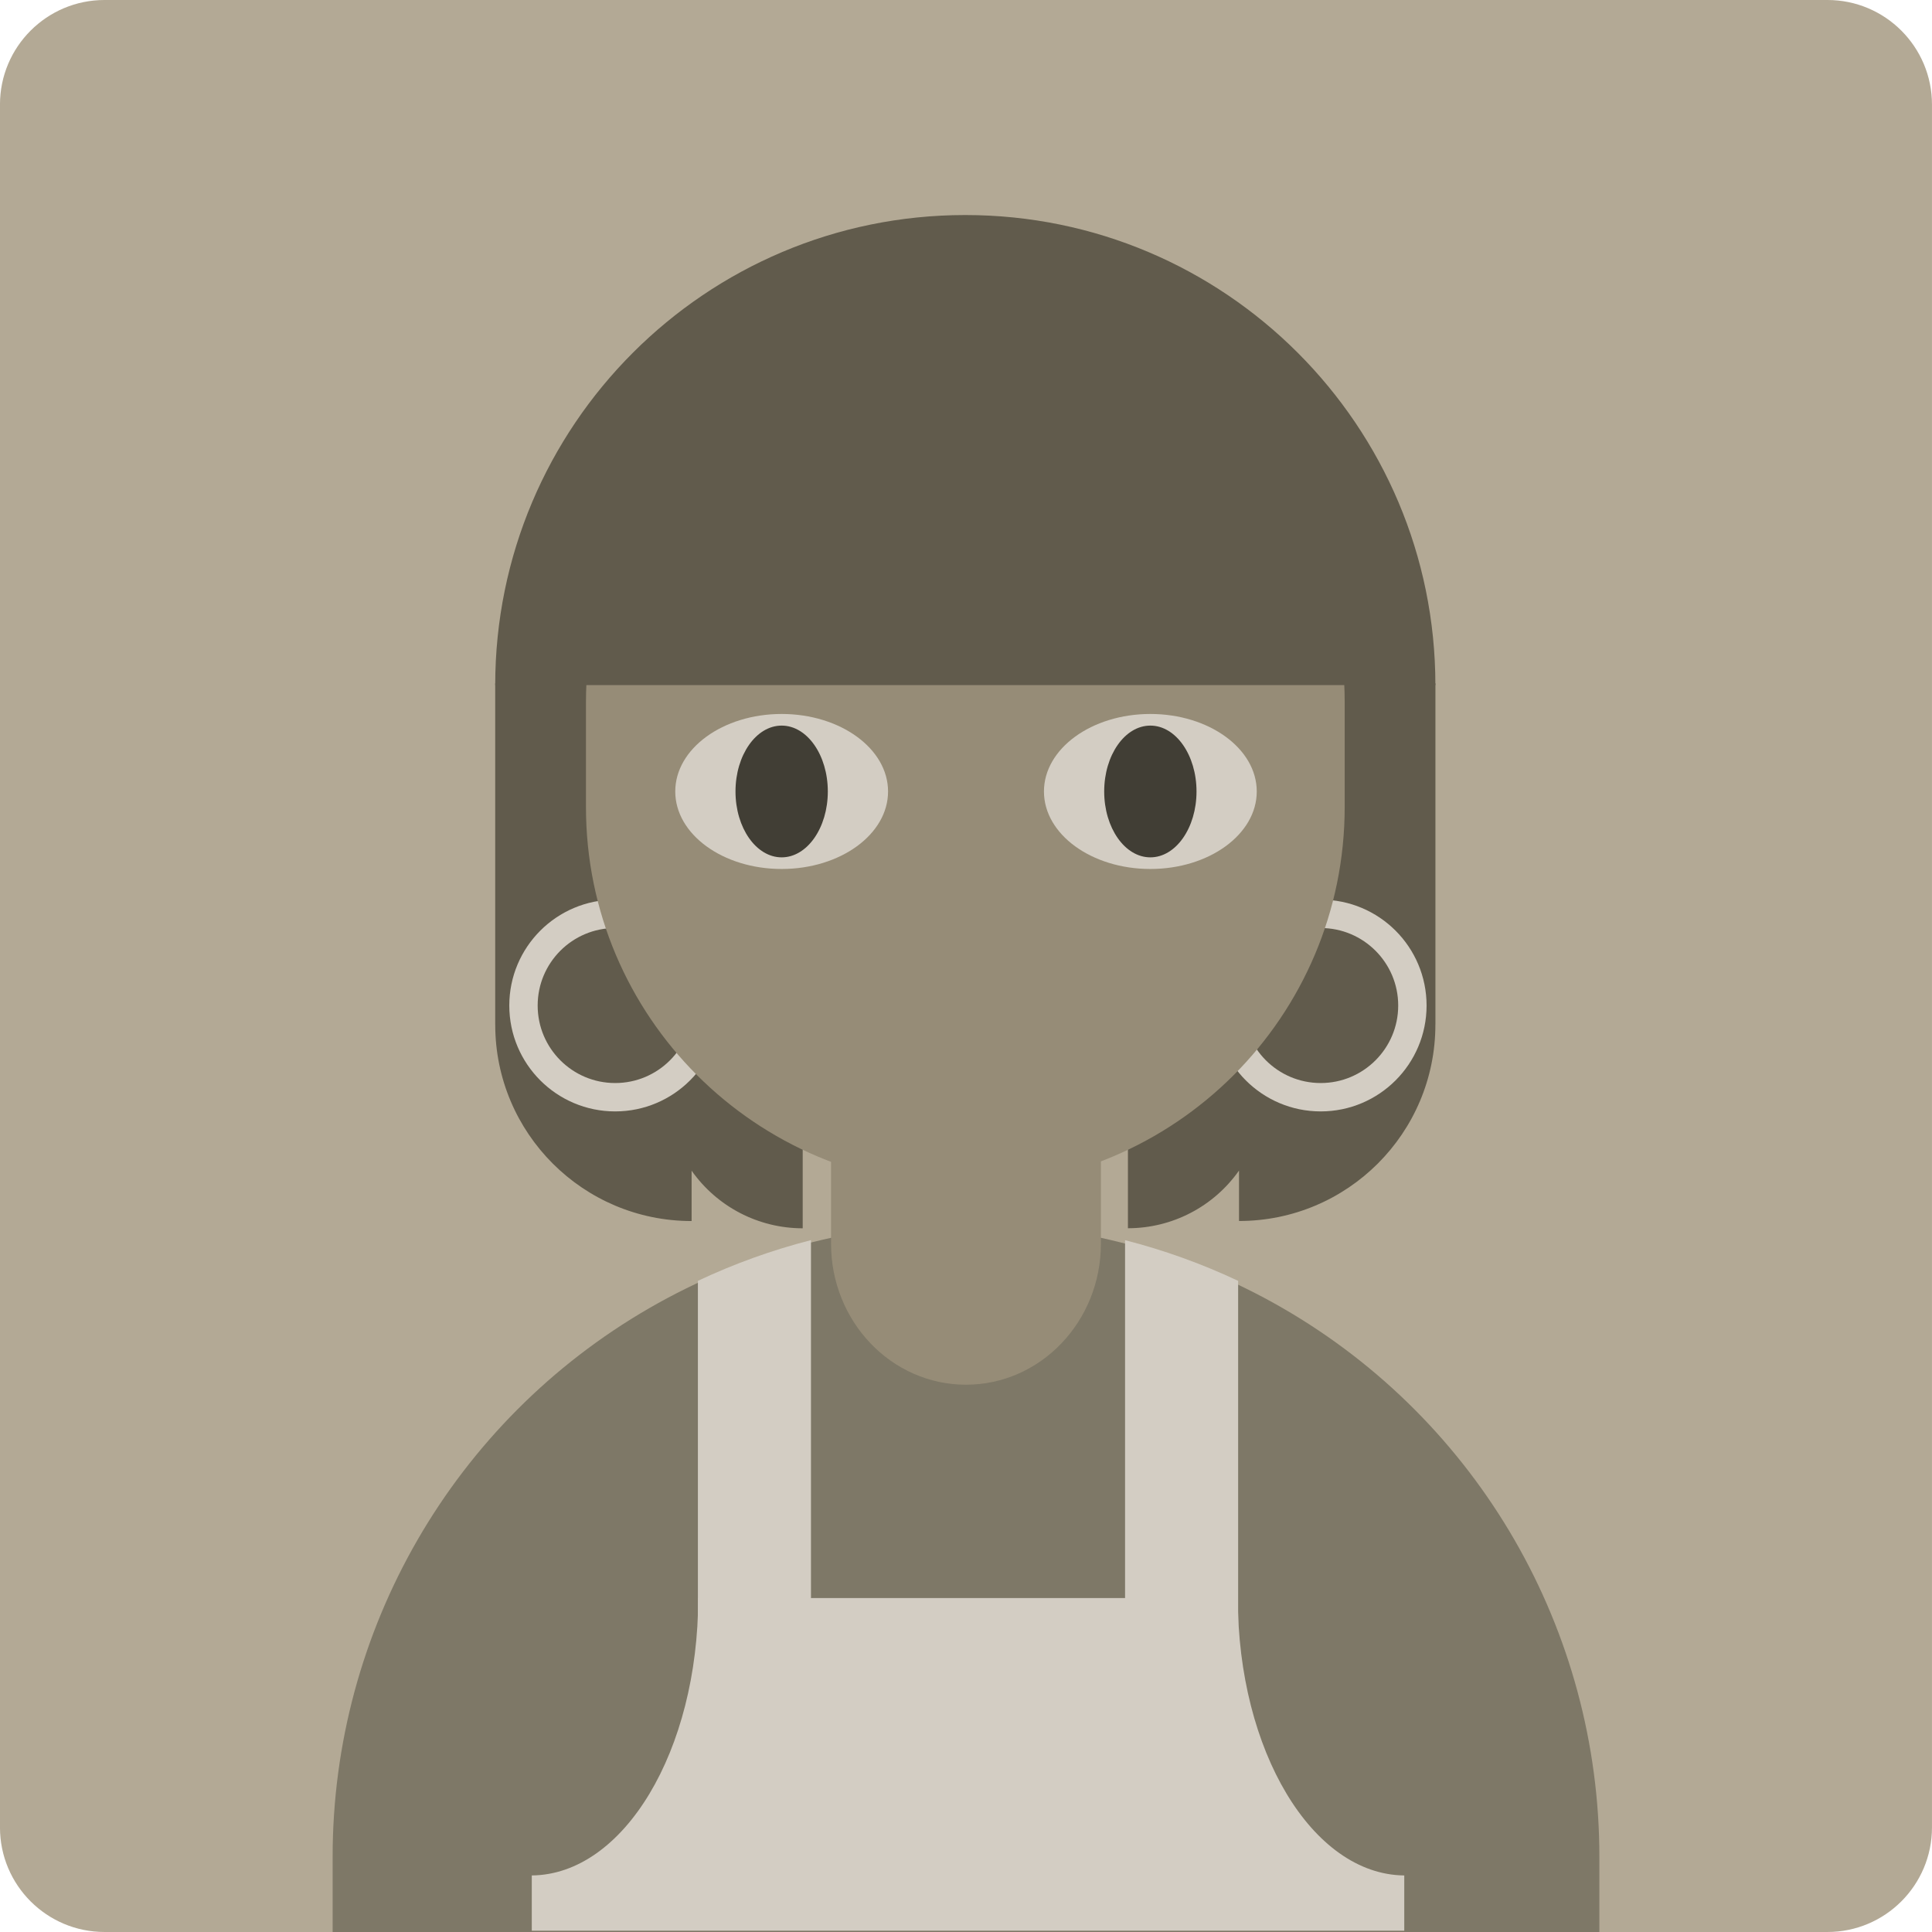
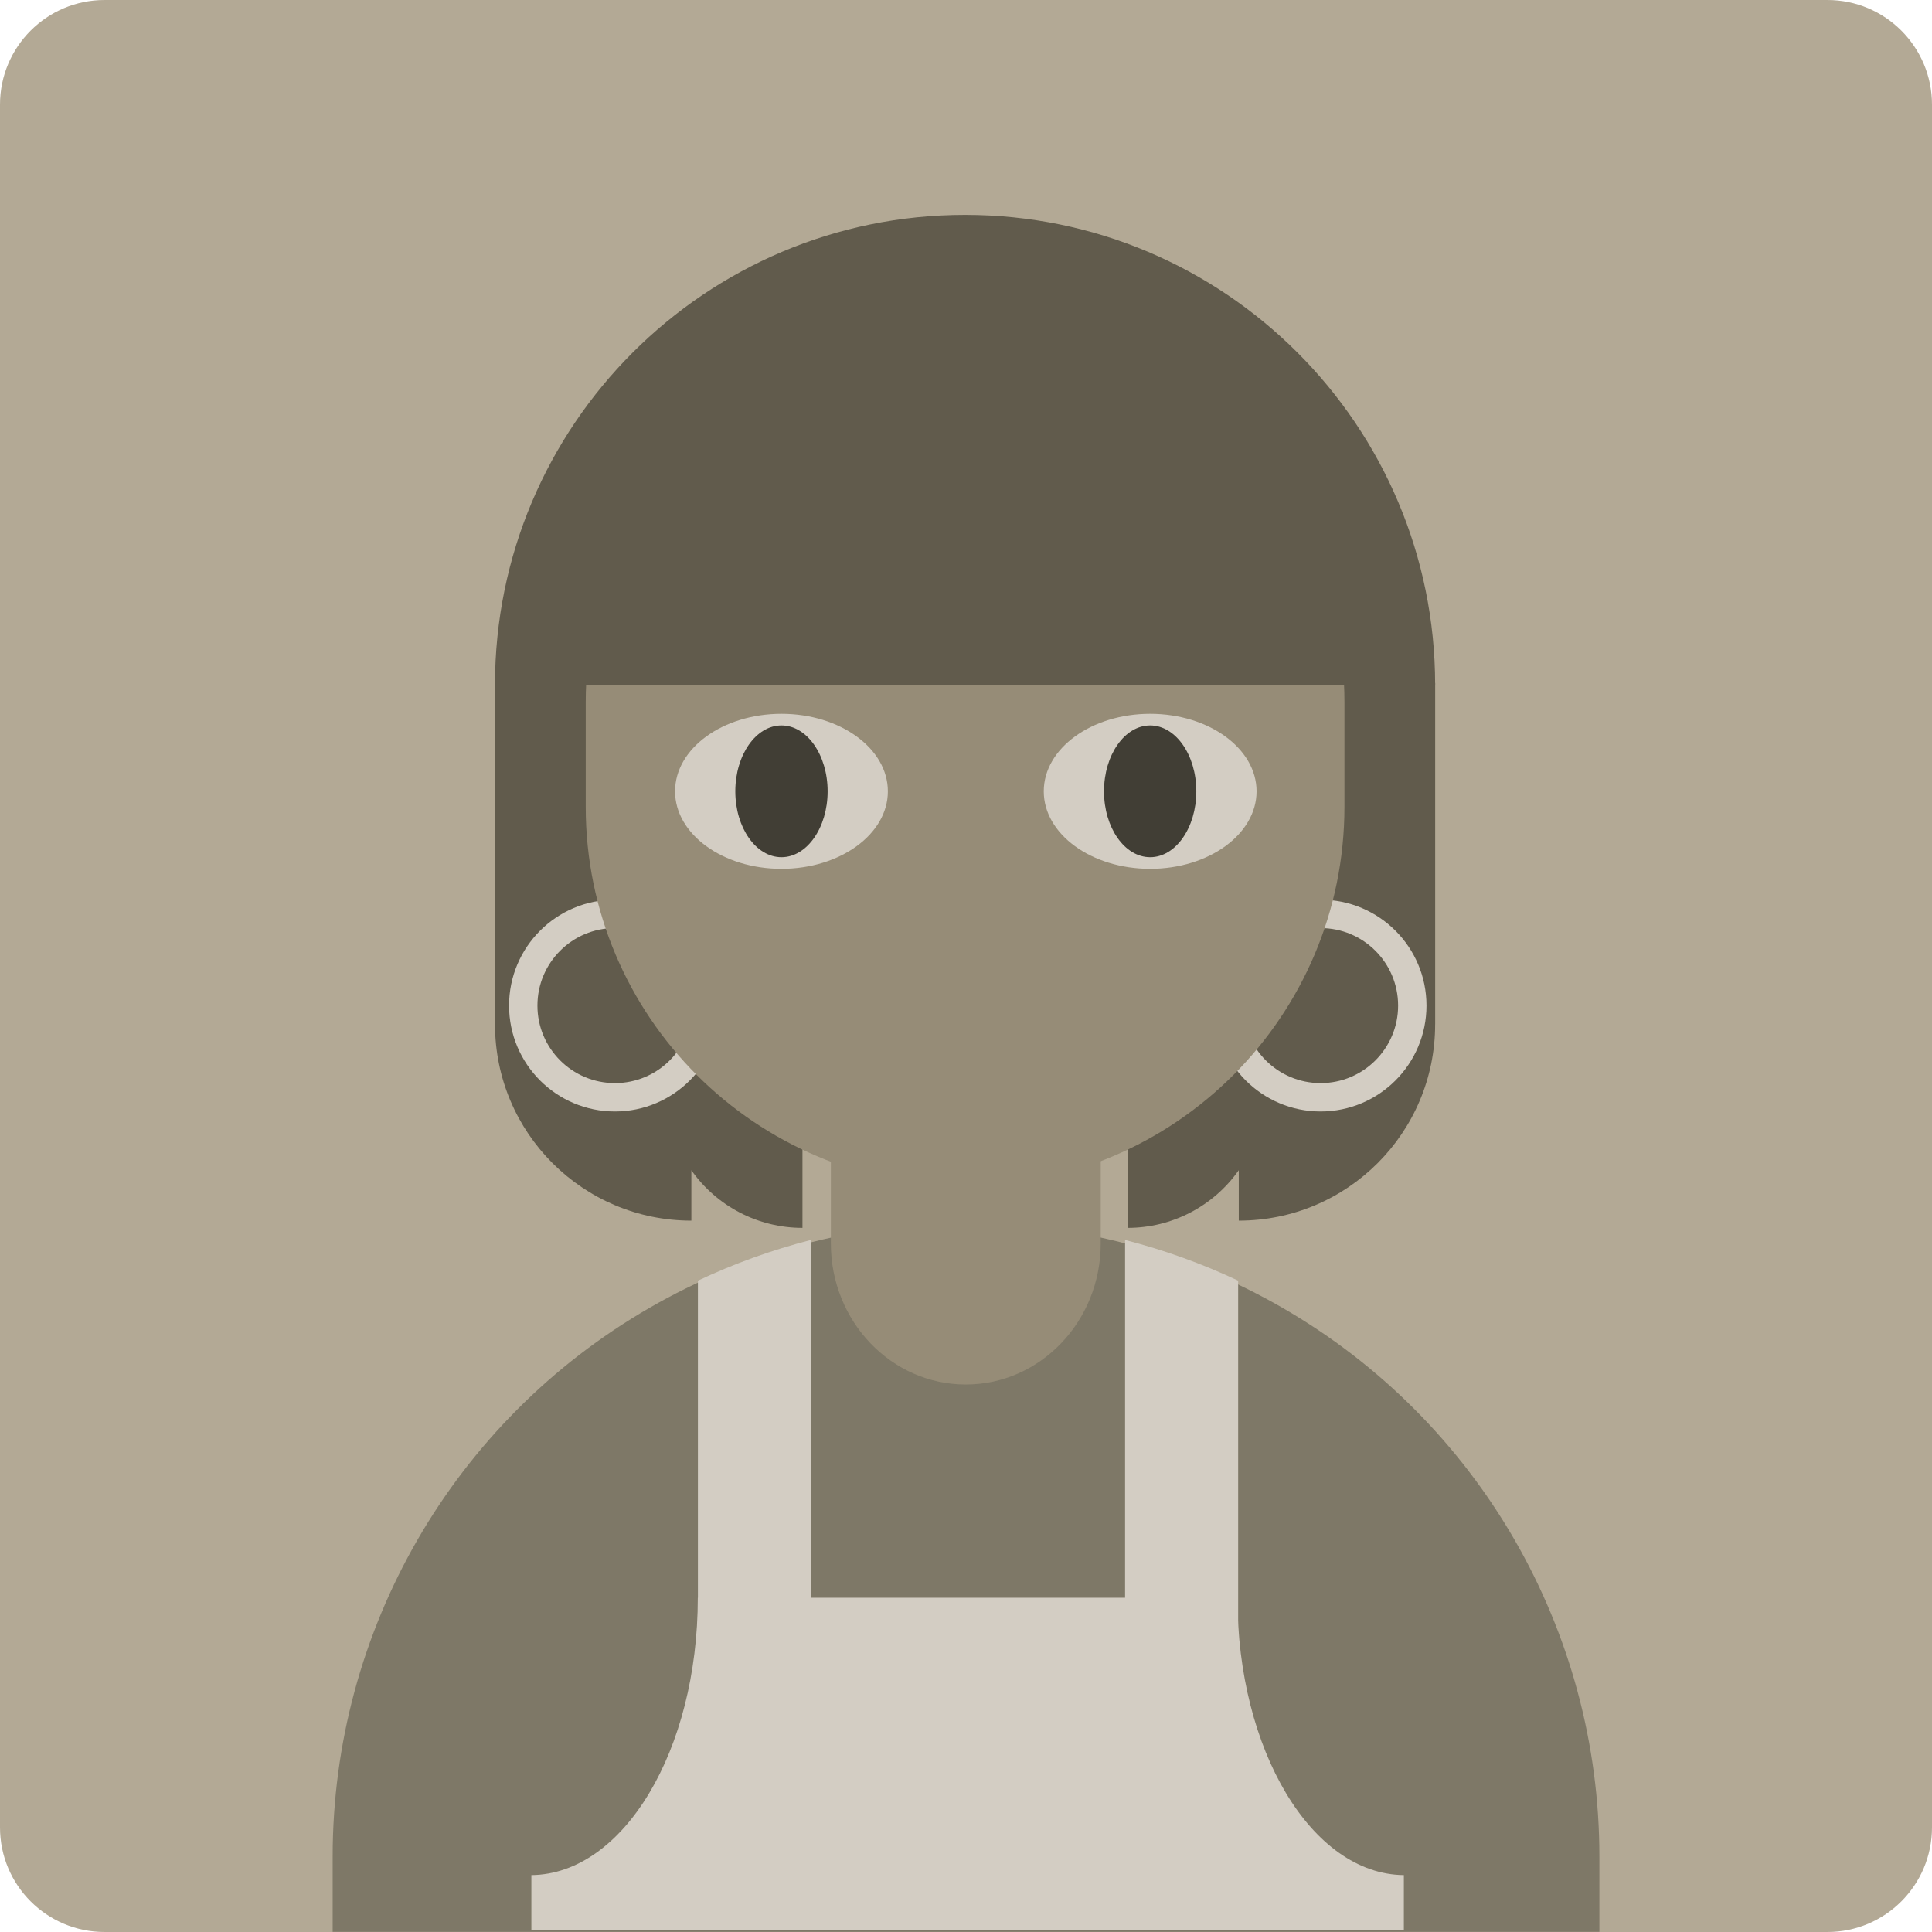
- <svg xmlns="http://www.w3.org/2000/svg" xmlns:xlink="http://www.w3.org/1999/xlink" id="svg8" version="1.1" viewBox="0 0 37.042 37.042" height="1.458in" width="1.458in">
-   <defs id="defs2">
-     <linearGradient id="7" gradientTransform="matrix(0,0,0,0,-192.3187,38.64163)">
-       <stop style="stop-color:#b3a995;stop-opacity:1;" offset="0" id="stop2624" />
+ <svg xmlns="http://www.w3.org/2000/svg" width="1.458in" height="1.458in" version="1.1" viewBox="0 0 37.042 37.042">
+   <defs>
+     <linearGradient id="linearGradient1346" x1="54.811" x2="91.853" y1="32.815" y2="32.815" gradientTransform="translate(65.875 102.69)" gradientUnits="userSpaceOnUse">
+       <stop stop-color="#b3a995" offset="0" />
    </linearGradient>
-     <linearGradient id="6" gradientTransform="matrix(2.959833,0,0,4.648278,-971.1937,-788.492)">
-       <stop style="stop-color:#a19a86;stop-opacity:1;" offset="0" id="stop2980" />
-     </linearGradient>
-     <linearGradient id="8" gradientTransform="matrix(0,0,0,0,20.9488,-188.2151)">
-       <stop style="stop-color:#c9c2b5;stop-opacity:1;" offset="0" id="stop2972" />
-     </linearGradient>
-     <linearGradient id="9" gradientTransform="matrix(0,0,0,0,132.7383,158.4203)">
-       <stop style="stop-color:#d3cdc3;stop-opacity:1;" offset="0" id="stop2966" />
-     </linearGradient>
-     <linearGradient id="4" gradientTransform="scale(1.336911,0.7479928)" x1="41.053" y1="37.348" x2="59.219" y2="37.348" gradientUnits="userSpaceOnUse">
-       <stop style="stop-color:#7e7867;stop-opacity:1;" offset="0" id="stop2597" />
-     </linearGradient>
-     <linearGradient id="2" x1="-86.011" y1="-24.381" x2="-66.572" y2="-24.381" gradientUnits="userSpaceOnUse">
-       <stop style="stop-color:#4f4b41;stop-opacity:1;" offset="0" id="stop3000" />
-     </linearGradient>
-     <linearGradient id="6-0" x1="-86.011" y1="-24.381" x2="-78.78" y2="-24.381" gradientUnits="userSpaceOnUse">
-       <stop style="stop-color:#a19a86;stop-opacity:1;" offset="0" id="stop2980-3" />
-     </linearGradient>
-     <linearGradient id="2-4" gradientTransform="matrix(0,0,0,0,-123.6929,-377.7422)">
-       <stop style="stop-color:#4f4b41;stop-opacity:1;" offset="0" id="stop3000-6" />
-     </linearGradient>
-     <linearGradient id="4-6" gradientTransform="matrix(0,0,0,0,-114.9655,-519.4565)">
-       <stop style="stop-color:#7e7867;stop-opacity:1;" offset="0" id="stop2597-7" />
-     </linearGradient>
-     <linearGradient id="4-8" gradientTransform="matrix(1.336912,0,0,0.7479926,-20.14841,114.3486)" x1="104.709" y1="37.486" x2="122.875" y2="37.486" gradientUnits="userSpaceOnUse">
-       <stop style="stop-color:#7e7867;stop-opacity:1;" offset="0" id="stop2597-8" />
-     </linearGradient>
-     <linearGradient id="7-8" x1="177.415" y1="4.945" x2="214.456" y2="4.945" gradientUnits="userSpaceOnUse" gradientTransform="translate(-36.49428,139.4933)">
-       <stop style="stop-color:#b3a995;stop-opacity:1;" offset="0" id="stop2624-3" />
-     </linearGradient>
-     <linearGradient id="1" gradientTransform="matrix(0,0,0,0,138.2613,-799.2997)">
-       <stop style="stop-color:#413e35;stop-opacity:1;" offset="0" id="stop3006" />
-     </linearGradient>
-     <linearGradient id="4-62" gradientTransform="matrix(1.336911,0,0,0.7479929,107.2023,99.03951)" x1="41.092" y1="94.596" x2="59.259" y2="94.596" gradientUnits="userSpaceOnUse">
-       <stop style="stop-color:#7e7867;stop-opacity:1;" offset="0" id="stop2597-82" />
-     </linearGradient>
-     <linearGradient id="8-7" x1="64.6" y1="76.485" x2="65.922" y2="76.485" gradientUnits="userSpaceOnUse" gradientTransform="translate(107.2023,99.03951)">
-       <stop style="stop-color:#c9c2b5;stop-opacity:1;" offset="0" id="stop2972-5" />
-     </linearGradient>
-     <linearGradient id="8-0" x1="103.968" y1="48.521" x2="115.848" y2="48.521" gradientUnits="userSpaceOnUse" gradientTransform="translate(72.27304,90.42636)">
-       <stop style="stop-color:#c9c2b5;stop-opacity:1;" offset="0" id="stop2972-6" />
-     </linearGradient>
-     <linearGradient id="4-1" gradientTransform="matrix(1.336911,0,0,0.7479929,56.54026,111.5704)" x1="105.044" y1="93.979" x2="123.21" y2="93.979" gradientUnits="userSpaceOnUse">
-       <stop style="stop-color:#7e7867;stop-opacity:1;" offset="0" id="stop2597-0" />
-     </linearGradient>
-     <clipPath clipPathUnits="userSpaceOnUse" id="clipPath1380">
-       <rect ry="2.005" y="52.26" x="135.909" height="37.042" width="37.042" id="rect1382" style="opacity:1;vector-effect:none;fill:url(#linearGradient1384);fill-opacity:1;stroke:none;stroke-width:0.862;stroke-linecap:round;stroke-linejoin:bevel;stroke-miterlimit:4;stroke-dasharray:none;stroke-dashoffset:0;stroke-opacity:1;paint-order:normal" />
-     </clipPath>
-     <linearGradient id="3" gradientTransform="scale(3.961524,0.2524281)" x1="55.817" y1="301.759" x2="57.486" y2="301.759" gradientUnits="userSpaceOnUse">
-       <stop style="stop-color:#615b4c;stop-opacity:1;" offset="0" id="stop2994" />
-     </linearGradient>
-     <linearGradient id="3-0" gradientTransform="matrix(1.888115,1.6826517e-8,0,0.5296288,-10.46745,97.04117)" x1="102.553" y1="60.999" x2="107.574" y2="60.999" gradientUnits="userSpaceOnUse">
-       <stop style="stop-color:#615b4c;stop-opacity:1;" offset="0" id="stop2994-7" />
-     </linearGradient>
-     <linearGradient id="6-2" gradientTransform="matrix(0.9374856,0,0,1.066683,150.2499,46.36545)" x1="18.738" y1="89.937" x2="34.255" y2="89.937" gradientUnits="userSpaceOnUse">
-       <stop style="stop-color:#a19a86;stop-opacity:1;" offset="0" id="stop2980-7" />
-     </linearGradient>
-     <linearGradient id="3-6" gradientTransform="matrix(0,0,0,0,162.5692,-367.4459)">
-       <stop style="stop-color:#615b4c;stop-opacity:1;" offset="0" id="stop2994-3" />
-     </linearGradient>
-     <linearGradient id="4-2" gradientTransform="matrix(0.9374856,0,0,1.066683,-86.8965,24.61608)" x1="-79.698" y1="89.937" x2="-64.181" y2="89.937" gradientUnits="userSpaceOnUse">
-       <stop style="stop-color:#7e7867;stop-opacity:1;" offset="0" id="stop2597-5" />
-     </linearGradient>
-     <linearGradient id="6-4" gradientTransform="matrix(1.538535,0,0,0.6499691,-86.8965,24.61608)" x1="-46.42" y1="168.807" x2="-41.591" y2="168.807" gradientUnits="userSpaceOnUse">
-       <stop style="stop-color:#a19a86;stop-opacity:1;" offset="0" id="stop2980-6" />
-     </linearGradient>
-     <linearGradient xlink:href="#7" id="linearGradient1346" gradientUnits="userSpaceOnUse" gradientTransform="translate(65.87503,102.6925)" x1="54.811" y1="32.815" x2="91.853" y2="32.815" />
-     <linearGradient id="4-4" gradientTransform="matrix(1.336912,0,0,0.7479927,29.99744,27.72746)" x1="72.605" y1="150.687" x2="90.771" y2="150.687" gradientUnits="userSpaceOnUse">
-       <stop style="stop-color:#7e7867;stop-opacity:1;" offset="0" id="stop2597-74" />
+     <linearGradient id="4-4" x1="72.605" x2="90.771" y1="150.69" y2="150.69" gradientTransform="matrix(1.3369 0 0 .74799 29.997 27.727)" gradientUnits="userSpaceOnUse">
+       <stop stop-color="#7e7867" offset="0" />
    </linearGradient>
  </defs>
-   <g id="layer2" style="display:none" transform="translate(-120.6864,-116.9871)">
-     <rect y="0" x="0" height="279.4" width="215.9" id="rect848" style="opacity:1;vector-effect:none;fill:#fcfcfc;fill-opacity:1;stroke:none;stroke-width:1.624;stroke-linecap:butt;stroke-linejoin:miter;stroke-miterlimit:4;stroke-dasharray:none;stroke-dashoffset:0;stroke-opacity:1;paint-order:markers fill stroke" />
+   <g transform="translate(-120.69 -116.99)" display="none">
+     <rect width="215.9" height="279.4" fill="#fcfcfc" style="paint-order:markers fill stroke" />
  </g>
-   <g id="layer1" transform="translate(-120.6864,-116.9871)">
-     <rect ry="2.005" y="116.987" x="120.686" height="37.042" width="37.042" id="rect1330" style="opacity:1;vector-effect:none;fill:url(#linearGradient1346);fill-opacity:1;stroke:none;stroke-width:0.862;stroke-linecap:round;stroke-linejoin:bevel;stroke-miterlimit:4;stroke-dasharray:none;stroke-dashoffset:0;stroke-opacity:1;paint-order:normal" />
-     <path id="rect1367" style="fill:#615b4c;fill-opacity:1;stroke-width:0.544;stroke-linecap:round;stroke-linejoin:bevel;stop-color:#000000" d="m 133.471,129.445 v 0.645 h -3.29 v 6.543 h 5.3e-4 a 3.764,3.764 0 0 0 3.765,3.765 v -0.966 a 2.604,2.604 0 0 0 2.13,1.105 v -2.604 -8.487 z m 8.841,0 v 8.487 2.604 a 2.604,2.604 0 0 0 2.13,-1.106 v 0.967 a 3.764,3.764 0 0 0 3.765,-3.765 h 5.3e-4 v -6.543 h -3.291 v -0.645 z" />
-     <circle style="fill:none;stroke:#d3cdc3;stroke-width:0.544;stroke-linecap:round;stroke-linejoin:bevel;stop-color:#000000;stroke-opacity:1" id="circle1340" cx="132.481" cy="136.266" r="1.758" />
-     <circle style="fill:none;stroke:#d3cdc3;stroke-width:0.544;stroke-linecap:round;stroke-linejoin:bevel;stop-color:#000000;stroke-opacity:1" id="circle1338" cx="146.008" cy="136.266" r="1.758" />
-     <rect style="font-variation-settings:normal;opacity:1;vector-effect:none;fill:#968c77;fill-opacity:1;stroke:none;stroke-width:0.944;stroke-linecap:round;stroke-linejoin:bevel;stroke-miterlimit:4;stroke-dasharray:none;stroke-dashoffset:0;stroke-opacity:1;paint-order:normal;stop-color:#000000;stop-opacity:1" id="rect1332" width="14.547" height="16.552" x="131.921" y="123.18" ry="7.273" />
-     <path id="path1284" style="fill:#615b4c;fill-opacity:1;stroke-width:0.544;stroke-linecap:round;stroke-linejoin:bevel;stop-color:#000000" d="m 139.191,121.11 a 9.013,9.013 0 0 0 -9.01,9.013 h 9.013 9.013 a 9.013,9.013 0 0 0 -9.013,-9.013 9.013,9.013 0 0 0 -0.003,0 z" />
-     <path id="path1334" style="font-variation-settings:normal;opacity:1;vector-effect:none;fill:url(#4-4);fill-opacity:1;stroke:none;stroke-width:0.944;stroke-linecap:round;stroke-linejoin:bevel;stroke-miterlimit:4;stroke-dasharray:none;stroke-dashoffset:0;stroke-opacity:1;paint-order:normal;stop-color:#000000;stop-opacity:1" d="m 139.235,140.441 a 12.143,12.143 0 0 0 -6.1,1.627 12.143,12.143 0 0 0 -6.071,10.517 v 1.445 h 24.287 v -1.445 a 12.143,12.143 0 0 0 -6.071,-10.517 12.143,12.143 0 0 0 -6.044,-1.627 z" />
-     <rect style="font-variation-settings:normal;opacity:1;vector-effect:none;fill:#968c77;fill-opacity:1;stroke:none;stroke-width:0.944;stroke-linecap:round;stroke-linejoin:bevel;stroke-miterlimit:4;stroke-dasharray:none;stroke-dashoffset:0;stroke-opacity:1;paint-order:normal;stop-color:#000000;stop-opacity:1" id="rect1336" width="5.174" height="7.765" x="136.62" y="135.771" ry="2.704" />
-     <g id="g1213" transform="translate(25.94914,20.70273)" style="fill:#d3cdc3;fill-opacity:1">
-       <path id="rect1183" style="fill:#d3cdc3;stroke-width:0.877;stroke-linecap:round;stroke-linejoin:bevel;stop-color:#000000;fill-opacity:1" d="m 108.124,126.924 a 3.209,5.319 0 0 1 -3.191,5.318 v 1.06 h 16.728 v -1.06 a 3.209,5.319 0 0 1 -3.191,-5.318 z" />
-       <path id="rect1185" style="fill:#d3cdc3;stroke-width:0.381;stroke-linecap:round;stroke-linejoin:bevel;stop-color:#000000;fill-opacity:1" d="m 110.286,120.061 a 12.143,12.143 0 0 0 -2.168,0.781 v 9.963 h 2.168 z m 6.022,0 v 10.744 h 2.168 v -9.963 a 12.143,12.143 0 0 0 -2.168,-0.78 z" />
+   <g transform="translate(-120.69 -116.99)">
+     <rect x="120.69" y="116.99" width="37.042" height="37.042" ry="2.005" fill="url(#linearGradient1346)" style="paint-order:normal" />
+     <g stroke-linecap="round" stroke-linejoin="bevel" stroke-width=".544">
+       <path d="m133.47 129.44v0.645h-3.29v6.543h5.3e-4a3.764 3.764 0 0 0 3.765 3.765v-0.966a2.604 2.604 0 0 0 2.13 1.105v-11.092zm8.841 0v11.092a2.604 2.604 0 0 0 2.13-1.106v0.967a3.764 3.764 0 0 0 3.765-3.765h5.3e-4v-6.543h-3.291v-0.645z" fill="#615b4c" stop-color="#000000" />
+       <circle cx="132.48" cy="136.27" r="1.758" fill="none" stop-color="#000000" stroke="#d3cdc3" />
+       <circle cx="146.01" cy="136.27" r="1.758" fill="none" stop-color="#000000" stroke="#d3cdc3" />
    </g>
-     <g id="g1297" transform="translate(72.20101,-13.788)">
-       <ellipse style="font-variation-settings:normal;vector-effect:none;fill:#d3cdc3;fill-opacity:1;stroke:none;stroke-width:1.027;stroke-linecap:round;stroke-linejoin:bevel;stroke-miterlimit:4;stroke-dasharray:none;stroke-dashoffset:0;stroke-opacity:1;paint-order:normal;stop-color:#000000" id="ellipse1338" cx="63.472" cy="145.95" rx="2.04" ry="1.486" />
-       <ellipse style="font-variation-settings:normal;vector-effect:none;fill:#413e35;fill-opacity:1;stroke:none;stroke-width:1.176;stroke-linecap:round;stroke-linejoin:bevel;stroke-miterlimit:4;stroke-dasharray:none;stroke-dashoffset:0;stroke-opacity:1;paint-order:normal;stop-color:#000000" id="ellipse1340" cx="63.472" cy="145.95" rx="0.885" ry="1.263" />
-       <ellipse style="font-variation-settings:normal;vector-effect:none;fill:#d3cdc3;fill-opacity:1;stroke:none;stroke-width:1.027;stroke-linecap:round;stroke-linejoin:bevel;stroke-miterlimit:4;stroke-dasharray:none;stroke-dashoffset:0;stroke-opacity:1;paint-order:normal;stop-color:#000000" id="ellipse1342" cx="70.541" cy="145.95" rx="2.04" ry="1.486" />
-       <ellipse style="font-variation-settings:normal;vector-effect:none;fill:#413e35;fill-opacity:1;stroke:none;stroke-width:1.176;stroke-linecap:round;stroke-linejoin:bevel;stroke-miterlimit:4;stroke-dasharray:none;stroke-dashoffset:0;stroke-opacity:1;paint-order:normal;stop-color:#000000" id="ellipse1344" cx="70.541" cy="145.95" rx="0.885" ry="1.263" />
+     <g>
+       <rect x="131.92" y="123.18" width="14.547" height="16.552" ry="7.273" fill="#968c77" stop-color="#000000" style="font-variation-settings:normal;paint-order:normal" />
+       <path d="m139.19 121.11a9.013 9.013 0 0 0-9.01 9.013h18.026a9.013 9.013 0 0 0-9.013-9.013 9.013 9.013 0 0 0-3e-3 0z" fill="#615b4c" stop-color="#000000" stroke-linecap="round" stroke-linejoin="bevel" stroke-width=".544" />
+       <path d="m139.24 140.44a12.143 12.143 0 0 0-6.1 1.627 12.143 12.143 0 0 0-6.072 10.517v1.445h24.287v-1.445a12.143 12.143 0 0 0-6.072-10.517 12.143 12.143 0 0 0-6.044-1.627z" fill="url(#4-4)" stop-color="#000000" style="font-variation-settings:normal;paint-order:normal" />
+       <rect x="136.62" y="135.77" width="5.174" height="7.765" ry="2.704" fill="#968c77" stop-color="#000000" style="font-variation-settings:normal;paint-order:normal" />
+       <g transform="translate(25.949 20.703)" fill="#d3cdc3" stroke-linecap="round" stroke-linejoin="bevel">
+         <path d="m108.12 126.92a3.209 5.319 0 0 1-3.191 5.318v1.06h16.728v-1.06a3.209 5.319 0 0 1-3.191-5.318z" stop-color="#000000" stroke-width=".877" />
+         <path d="m110.29 120.06a12.143 12.143 0 0 0-2.168 0.781v9.963h2.168zm6.022 0v10.744h2.168v-9.963a12.143 12.143 0 0 0-2.168-0.78z" stop-color="#000000" stroke-width=".381" />
+       </g>
+     </g>
+     <g transform="translate(72.201 -13.788)">
+       <ellipse cx="63.472" cy="145.95" rx="2.04" ry="1.486" fill="#d3cdc3" stop-color="#000000" style="font-variation-settings:normal;paint-order:normal" />
+       <ellipse cx="63.472" cy="145.95" rx=".885" ry="1.263" fill="#413e35" stop-color="#000000" style="font-variation-settings:normal;paint-order:normal" />
+       <ellipse cx="70.541" cy="145.95" rx="2.04" ry="1.486" fill="#d3cdc3" stop-color="#000000" style="font-variation-settings:normal;paint-order:normal" />
+       <ellipse cx="70.541" cy="145.95" rx=".885" ry="1.263" fill="#413e35" stop-color="#000000" style="font-variation-settings:normal;paint-order:normal" />
    </g>
  </g>
</svg>
